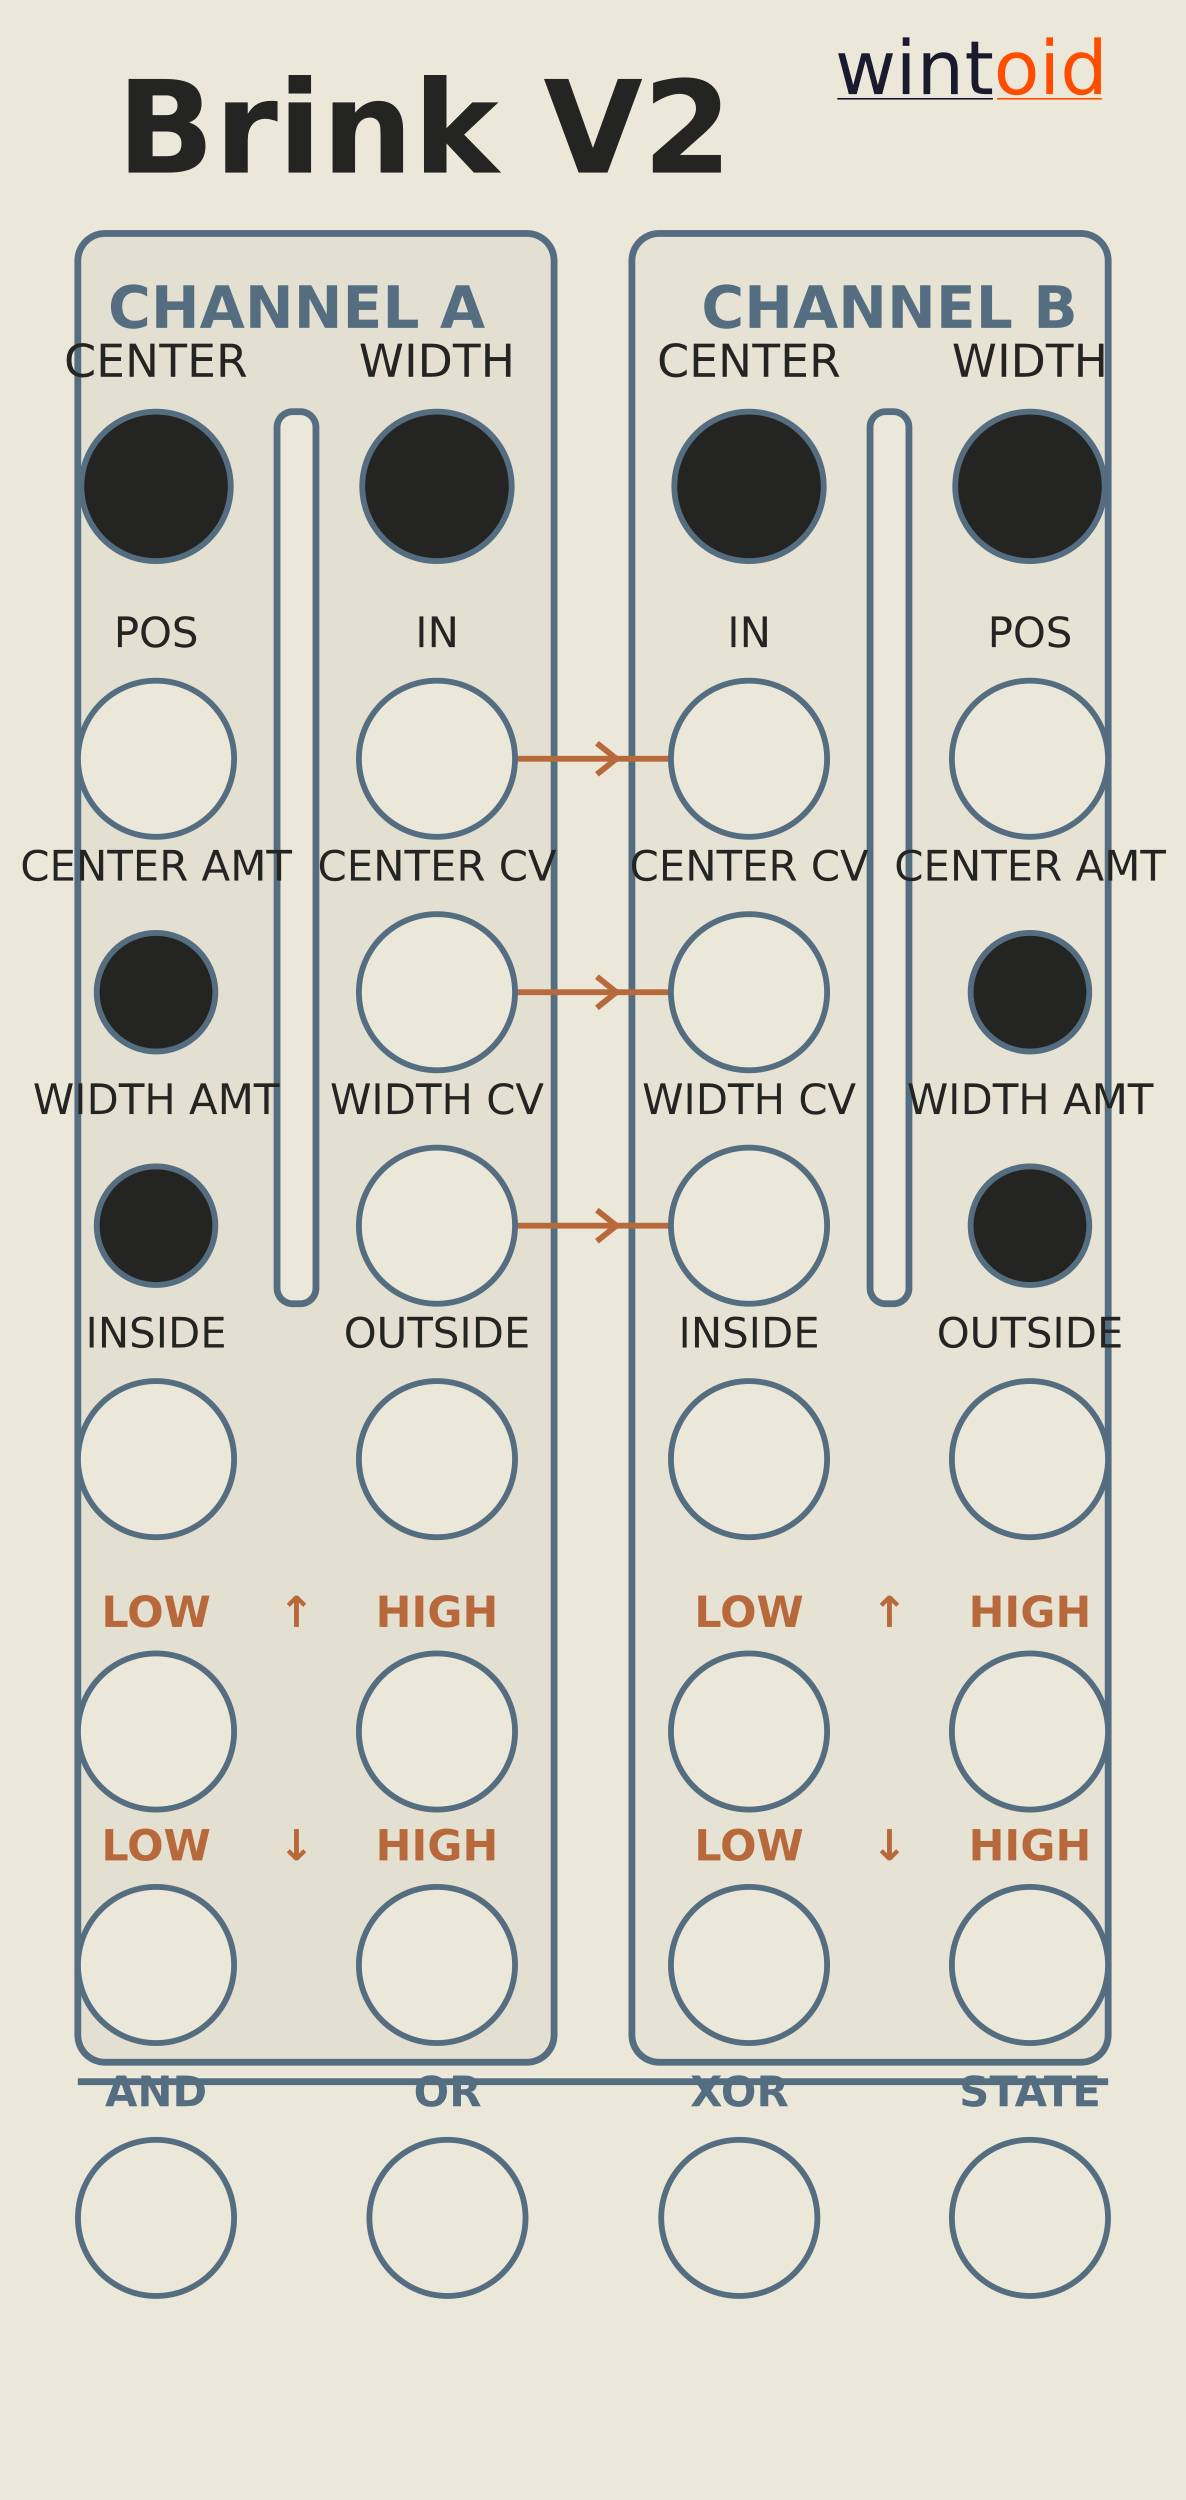
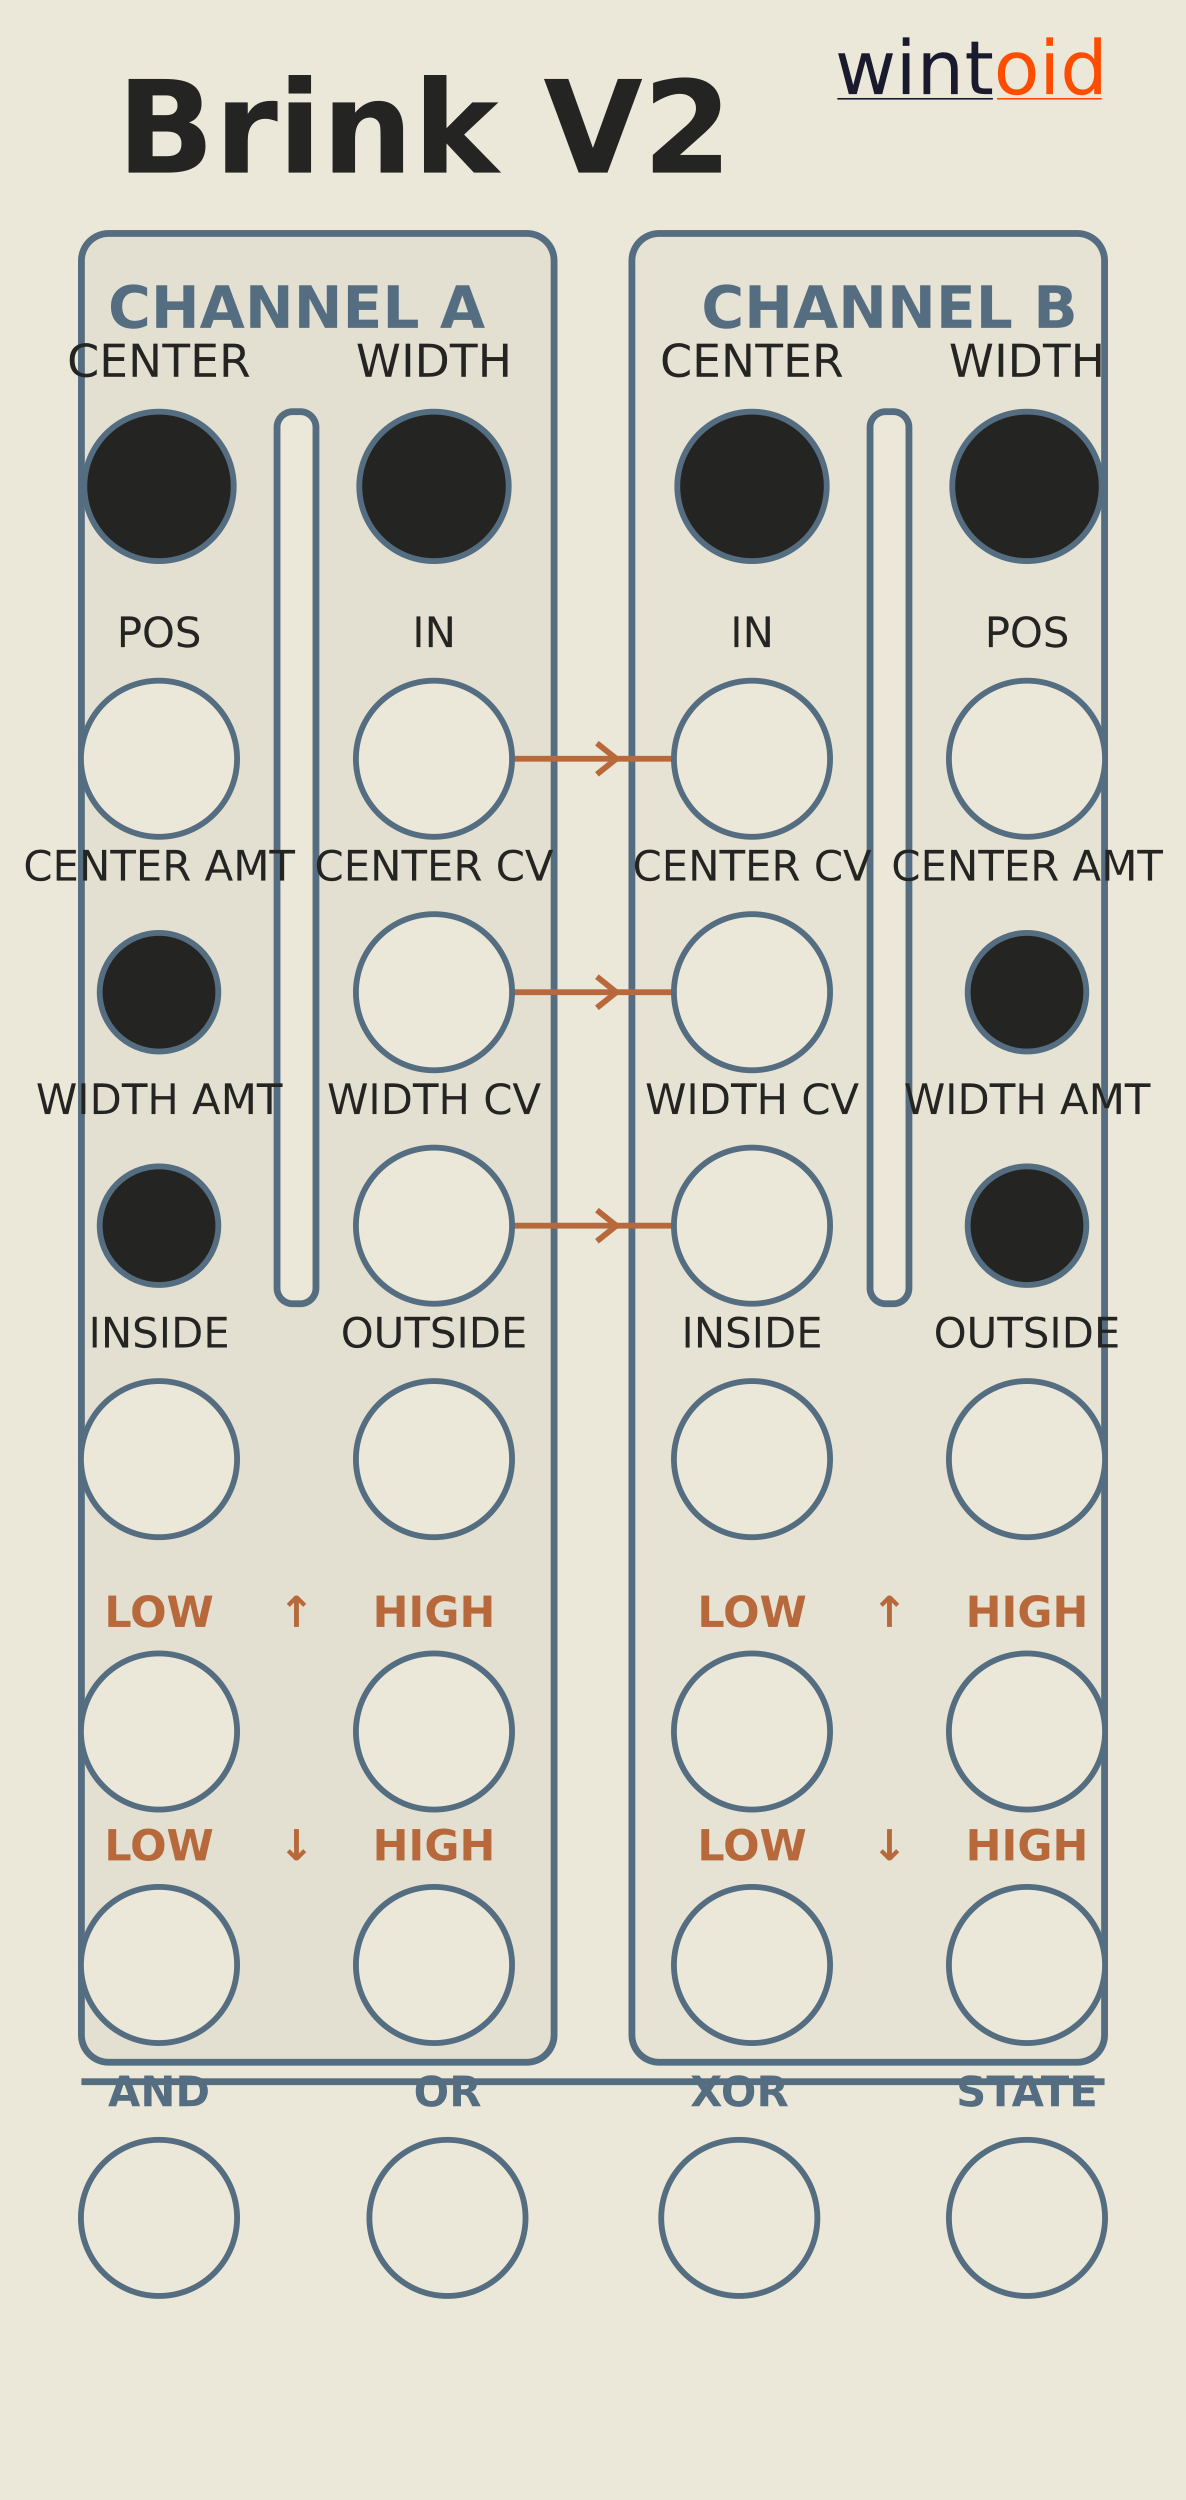
<svg xmlns="http://www.w3.org/2000/svg" width="60.96mm" height="128.5mm" viewBox="0 0 60.96 128.5">
  <rect x="0" y="0" width="60.96" height="128.5" fill="#ece8d9" stroke="#ece8d9" stroke-width="0" />
  <g id="wintoid-logo" transform="translate(42.91875 0.6375) scale(0.06)">
    <g id="wint-glyphs" fill="#1a1a2e">
      <path data-glyph="w" data-glyph-index="90" data-bbox="2.6875,-35,49.6562,0" transform="translate(0 70)" fill="#1a1a2e" d="M 2.688 -35 L 8.438 -35 L 15.625 -7.688 L 22.781 -35 L 29.562 -35 L 36.75 -7.688 L 43.906 -35 L 49.656 -35 L 40.5 0 L 33.719 0 L 26.188 -28.688 L 18.625 0 L 11.844 0 Z" />
      <path data-glyph="i" data-glyph-index="76" data-bbox="6.0312,-48.625,11.7812,0" transform="translate(52 70)" fill="#1a1a2e" d="M 6.031 -35 L 11.781 -35 L 11.781 0 L 6.031 0 Z M 6.031 -48.625 L 11.781 -48.625 L 11.781 -41.344 L 6.031 -41.344 Z" />
      <path data-glyph="n" data-glyph-index="81" data-bbox="5.8125,-35.8438,35.125,0" transform="translate(70 70)" fill="#1a1a2e" d="M 35.125 -21.125 L 35.125 0 L 29.375 0 L 29.375 -20.938 Q 29.375 -25.906 27.438 -28.375 Q 25.5 -30.844 21.625 -30.844 Q 16.969 -30.844 14.281 -27.875 Q 11.594 -24.906 11.594 -19.781 L 11.594 0 L 5.812 0 L 5.812 -35 L 11.594 -35 L 11.594 -29.562 Q 13.656 -32.719 16.453 -34.281 Q 19.25 -35.844 22.906 -35.844 Q 28.938 -35.844 32.031 -32.109 Q 35.125 -28.375 35.125 -21.125 Z" />
      <path data-glyph="t" data-glyph-index="87" data-bbox="1.7188,-44.9375,23.5625,0" transform="translate(111 70)" fill="#1a1a2e" d="M 11.719 -44.938 L 11.719 -35 L 23.562 -35 L 23.562 -30.531 L 11.719 -30.531 L 11.719 -11.531 Q 11.719 -7.25 12.891 -6.031 Q 14.062 -4.812 17.656 -4.812 L 23.562 -4.812 L 23.562 0 L 17.656 0 Q 11 0 8.469 -2.484 Q 5.938 -4.969 5.938 -11.531 L 5.938 -30.531 L 1.719 -30.531 L 1.719 -35 L 5.938 -35 L 5.938 -44.938 Z" />
    </g>
    <line id="wint-underline" x1="2.688" y1="74" x2="134.562" y2="74" stroke="#1a1a2e" stroke-width="1.4" stroke-linecap="square" />
    <g id="oid-glyphs" fill="#ff4d00">
      <path data-glyph="o" data-glyph-index="82" data-bbox="3.5312,-35.8438,35.6562,0.9062" transform="translate(136 70)" fill="#ff4d00" d="M 19.594 -30.969 Q 14.969 -30.969 12.281 -27.359 Q 9.594 -23.75 9.594 -17.469 Q 9.594 -11.188 12.266 -7.578 Q 14.938 -3.969 19.594 -3.969 Q 24.188 -3.969 26.875 -7.594 Q 29.562 -11.219 29.562 -17.469 Q 29.562 -23.688 26.875 -27.328 Q 24.188 -30.969 19.594 -30.969 Z M 19.594 -35.844 Q 27.094 -35.844 31.375 -30.969 Q 35.656 -26.094 35.656 -17.469 Q 35.656 -8.875 31.375 -3.984 Q 27.094 0.906 19.594 0.906 Q 12.062 0.906 7.797 -3.984 Q 3.531 -8.875 3.531 -17.469 Q 3.531 -26.094 7.797 -30.969 Q 12.062 -35.844 19.594 -35.844 Z" />
      <path data-glyph="i" data-glyph-index="76" data-bbox="6.0312,-48.625,11.7812,0" transform="translate(175 70)" fill="#ff4d00" d="M 6.031 -35 L 11.781 -35 L 11.781 0 L 6.031 0 Z M 6.031 -48.625 L 11.781 -48.625 L 11.781 -41.344 L 6.031 -41.344 Z" />
      <path data-glyph="d" data-glyph-index="71" data-bbox="3.5312,-48.625,34.8125,0.9062" transform="translate(193 70)" fill="#ff4d00" d="M 29.062 -29.688 L 29.062 -48.625 L 34.812 -48.625 L 34.812 0 L 29.062 0 L 29.062 -5.25 Q 27.25 -2.125 24.484 -0.609 Q 21.719 0.906 17.844 0.906 Q 11.5 0.906 7.516 -4.156 Q 3.531 -9.219 3.531 -17.469 Q 3.531 -25.719 7.516 -30.781 Q 11.5 -35.844 17.844 -35.844 Q 21.719 -35.844 24.484 -34.328 Q 27.25 -32.812 29.062 -29.688 Z M 9.469 -17.469 Q 9.469 -11.125 12.078 -7.516 Q 14.688 -3.906 19.25 -3.906 Q 23.812 -3.906 26.438 -7.516 Q 29.062 -11.125 29.062 -17.469 Q 29.062 -23.812 26.438 -27.422 Q 23.812 -31.031 19.25 -31.031 Q 14.688 -31.031 12.078 -27.422 Q 9.469 -23.812 9.469 -17.469 Z" />
    </g>
    <line id="oid-underline" x1="139.531" y1="74" x2="227.812" y2="74" stroke="#ff4d00" stroke-width="1.4" stroke-linecap="square" />
  </g>
  <text x="6" y="7" text-anchor="start" textLength="32.736" lengthAdjust="spacingAndGlyphs" dominant-baseline="middle" font-family="DejaVu Sans" font-size="6.6" font-weight="700" fill="#242522">Brink V2</text>
-   <rect id="channel-a-section" x="4" y="12" width="24.48" height="94" fill="#e3e0d1" stroke="#556d80" stroke-width="0.35" rx="1.4" />
-   <rect id="channel-b-section" x="32.48" y="12" width="24.48" height="94" fill="#e7e3d4" stroke="#556d80" stroke-width="0.35" rx="1.4" />
-   <line id="logic-divider" x1="4" y1="107" x2="56.96" y2="107" stroke="#556d80" stroke-width="0.35" />
+   <rect id="channel-a-section" x="4.185" y="12" width="24.295" height="94" fill="#e3e0d1" stroke="#556d80" stroke-width="0.35" rx="1.4" />
+   <rect id="channel-b-section" x="32.48" y="12" width="24.295" height="94" fill="#e7e3d4" stroke="#556d80" stroke-width="0.35" rx="1.4" />
+   <line id="logic-divider" x1="4.185" y1="107" x2="56.775" y2="107" stroke="#556d80" stroke-width="0.35" />
  <rect id="a-position-rail" x="14.24" y="21.16" width="2" height="45.853" fill="#ece8d9" stroke="#556d80" stroke-width="0.35" rx="0.8" />
  <rect id="b-position-rail" x="44.72" y="21.16" width="2" height="45.853" fill="#ece8d9" stroke="#556d80" stroke-width="0.35" rx="0.8" />
  <text x="15.24" y="16" text-anchor="middle" textLength="16.74" lengthAdjust="spacingAndGlyphs" dominant-baseline="middle" font-family="DejaVu Sans" font-size="3" font-weight="700" fill="#556d80">CHANNEL A</text>
  <text x="45.72" y="16" text-anchor="middle" textLength="16.74" lengthAdjust="spacingAndGlyphs" dominant-baseline="middle" font-family="DejaVu Sans" font-size="3" font-weight="700" fill="#556d80">CHANNEL B</text>
-   <line id="normalisation-39" x1="24.46" y1="39" x2="36.5" y2="39" stroke="#b7693c" stroke-width="0.3" />
+   <line id="normalisation-39" x1="24.307" y1="39" x2="36.653" y2="39" stroke="#b7693c" stroke-width="0.3" />
  <line id="normalisation-arrow-top-39" x1="30.68" y1="38.2" x2="31.68" y2="39" stroke="#b7693c" stroke-width="0.3" />
  <line id="normalisation-arrow-bottom-39" x1="30.68" y1="39.8" x2="31.68" y2="39" stroke="#b7693c" stroke-width="0.3" />
-   <line id="normalisation-51" x1="24.46" y1="51" x2="36.5" y2="51" stroke="#b7693c" stroke-width="0.3" />
+   <line id="normalisation-51" x1="24.307" y1="51" x2="36.653" y2="51" stroke="#b7693c" stroke-width="0.3" />
  <line id="normalisation-arrow-top-51" x1="30.68" y1="50.2" x2="31.68" y2="51" stroke="#b7693c" stroke-width="0.3" />
  <line id="normalisation-arrow-bottom-51" x1="30.68" y1="51.8" x2="31.68" y2="51" stroke="#b7693c" stroke-width="0.3" />
-   <line id="normalisation-63" x1="24.46" y1="63" x2="36.5" y2="63" stroke="#b7693c" stroke-width="0.3" />
+   <line id="normalisation-63" x1="24.307" y1="63" x2="36.653" y2="63" stroke="#b7693c" stroke-width="0.3" />
  <line id="normalisation-arrow-top-63" x1="30.68" y1="62.2" x2="31.68" y2="63" stroke="#b7693c" stroke-width="0.3" />
  <line id="normalisation-arrow-bottom-63" x1="30.68" y1="63.8" x2="31.68" y2="63" stroke="#b7693c" stroke-width="0.3" />
-   <text x="8.02" y="18.7" text-anchor="middle" textLength="8.742" lengthAdjust="spacingAndGlyphs" dominant-baseline="middle" font-family="DejaVu Sans" font-size="2.35" font-weight="400" fill="#242522">CENTER</text>
-   <text x="22.46" y="18.7" text-anchor="middle" textLength="7.285" lengthAdjust="spacingAndGlyphs" dominant-baseline="middle" font-family="DejaVu Sans" font-size="2.35" font-weight="400" fill="#242522">WIDTH</text>
-   <text x="22.46" y="32.65" text-anchor="middle" textLength="2.666" lengthAdjust="spacingAndGlyphs" dominant-baseline="middle" font-family="DejaVu Sans" font-size="2.15" font-weight="400" fill="#242522">IN</text>
-   <text x="8.02" y="32.65" text-anchor="middle" textLength="3.999" lengthAdjust="spacingAndGlyphs" dominant-baseline="middle" font-family="DejaVu Sans" font-size="2.15" font-weight="400" fill="#242522">POS</text>
-   <text x="22.46" y="44.65" text-anchor="middle" textLength="11.997" lengthAdjust="spacingAndGlyphs" dominant-baseline="middle" font-family="DejaVu Sans" font-size="2.15" font-weight="400" fill="#242522">CENTER CV</text>
-   <text x="8.02" y="44.65" text-anchor="middle" textLength="13.33" lengthAdjust="spacingAndGlyphs" dominant-baseline="middle" font-family="DejaVu Sans" font-size="2.15" font-weight="400" fill="#242522">CENTER AMT</text>
-   <text x="22.46" y="56.65" text-anchor="middle" textLength="10.664" lengthAdjust="spacingAndGlyphs" dominant-baseline="middle" font-family="DejaVu Sans" font-size="2.15" font-weight="400" fill="#242522">WIDTH CV</text>
-   <text x="8.02" y="56.65" text-anchor="middle" textLength="11.997" lengthAdjust="spacingAndGlyphs" dominant-baseline="middle" font-family="DejaVu Sans" font-size="2.15" font-weight="400" fill="#242522">WIDTH AMT</text>
-   <text x="8.02" y="68.65" text-anchor="middle" textLength="7.998" lengthAdjust="spacingAndGlyphs" dominant-baseline="middle" font-family="DejaVu Sans" font-size="2.15" font-weight="400" fill="#242522">INSIDE</text>
-   <text x="22.46" y="68.65" text-anchor="middle" textLength="9.331" lengthAdjust="spacingAndGlyphs" dominant-baseline="middle" font-family="DejaVu Sans" font-size="2.15" font-weight="400" fill="#242522">OUTSIDE</text>
-   <text x="8.02" y="83" text-anchor="middle" textLength="4.092" lengthAdjust="spacingAndGlyphs" dominant-baseline="middle" font-family="DejaVu Sans" font-size="2.2" font-weight="700" fill="#b7693c">LOW</text>
-   <text x="22.46" y="83" text-anchor="middle" textLength="5.456" lengthAdjust="spacingAndGlyphs" dominant-baseline="middle" font-family="DejaVu Sans" font-size="2.2" font-weight="700" fill="#b7693c">HIGH</text>
-   <text x="8.02" y="95" text-anchor="middle" textLength="4.092" lengthAdjust="spacingAndGlyphs" dominant-baseline="middle" font-family="DejaVu Sans" font-size="2.2" font-weight="700" fill="#b7693c">LOW</text>
-   <text x="22.46" y="95" text-anchor="middle" textLength="5.456" lengthAdjust="spacingAndGlyphs" dominant-baseline="middle" font-family="DejaVu Sans" font-size="2.2" font-weight="700" fill="#b7693c">HIGH</text>
+   <text x="8.173" y="18.7" text-anchor="middle" textLength="8.742" lengthAdjust="spacingAndGlyphs" dominant-baseline="middle" font-family="DejaVu Sans" font-size="2.35" font-weight="400" fill="#242522">CENTER</text>
+   <text x="22.307" y="18.7" text-anchor="middle" textLength="7.285" lengthAdjust="spacingAndGlyphs" dominant-baseline="middle" font-family="DejaVu Sans" font-size="2.35" font-weight="400" fill="#242522">WIDTH</text>
+   <text x="22.307" y="32.65" text-anchor="middle" textLength="2.666" lengthAdjust="spacingAndGlyphs" dominant-baseline="middle" font-family="DejaVu Sans" font-size="2.15" font-weight="400" fill="#242522">IN</text>
+   <text x="8.173" y="32.65" text-anchor="middle" textLength="3.999" lengthAdjust="spacingAndGlyphs" dominant-baseline="middle" font-family="DejaVu Sans" font-size="2.15" font-weight="400" fill="#242522">POS</text>
+   <text x="22.307" y="44.65" text-anchor="middle" textLength="11.997" lengthAdjust="spacingAndGlyphs" dominant-baseline="middle" font-family="DejaVu Sans" font-size="2.15" font-weight="400" fill="#242522">CENTER CV</text>
+   <text x="8.173" y="44.65" text-anchor="middle" textLength="13.33" lengthAdjust="spacingAndGlyphs" dominant-baseline="middle" font-family="DejaVu Sans" font-size="2.15" font-weight="400" fill="#242522">CENTER AMT</text>
+   <text x="22.307" y="56.65" text-anchor="middle" textLength="10.664" lengthAdjust="spacingAndGlyphs" dominant-baseline="middle" font-family="DejaVu Sans" font-size="2.15" font-weight="400" fill="#242522">WIDTH CV</text>
+   <text x="8.173" y="56.65" text-anchor="middle" textLength="11.997" lengthAdjust="spacingAndGlyphs" dominant-baseline="middle" font-family="DejaVu Sans" font-size="2.15" font-weight="400" fill="#242522">WIDTH AMT</text>
+   <text x="8.173" y="68.65" text-anchor="middle" textLength="7.998" lengthAdjust="spacingAndGlyphs" dominant-baseline="middle" font-family="DejaVu Sans" font-size="2.15" font-weight="400" fill="#242522">INSIDE</text>
+   <text x="22.307" y="68.65" text-anchor="middle" textLength="9.331" lengthAdjust="spacingAndGlyphs" dominant-baseline="middle" font-family="DejaVu Sans" font-size="2.15" font-weight="400" fill="#242522">OUTSIDE</text>
+   <text x="8.173" y="83" text-anchor="middle" textLength="4.092" lengthAdjust="spacingAndGlyphs" dominant-baseline="middle" font-family="DejaVu Sans" font-size="2.2" font-weight="700" fill="#b7693c">LOW</text>
+   <text x="22.307" y="83" text-anchor="middle" textLength="5.456" lengthAdjust="spacingAndGlyphs" dominant-baseline="middle" font-family="DejaVu Sans" font-size="2.2" font-weight="700" fill="#b7693c">HIGH</text>
+   <text x="8.173" y="95" text-anchor="middle" textLength="4.092" lengthAdjust="spacingAndGlyphs" dominant-baseline="middle" font-family="DejaVu Sans" font-size="2.2" font-weight="700" fill="#b7693c">LOW</text>
+   <text x="22.307" y="95" text-anchor="middle" textLength="5.456" lengthAdjust="spacingAndGlyphs" dominant-baseline="middle" font-family="DejaVu Sans" font-size="2.2" font-weight="700" fill="#b7693c">HIGH</text>
  <text x="15.24" y="83" text-anchor="middle" textLength="1.54" lengthAdjust="spacingAndGlyphs" dominant-baseline="middle" font-family="DejaVu Sans" font-size="2.2" font-weight="700" fill="#b7693c">↑</text>
  <text x="15.24" y="95" text-anchor="middle" textLength="1.54" lengthAdjust="spacingAndGlyphs" dominant-baseline="middle" font-family="DejaVu Sans" font-size="2.2" font-weight="700" fill="#b7693c">↓</text>
-   <text x="38.5" y="18.7" text-anchor="middle" textLength="8.742" lengthAdjust="spacingAndGlyphs" dominant-baseline="middle" font-family="DejaVu Sans" font-size="2.35" font-weight="400" fill="#242522">CENTER</text>
-   <text x="52.94" y="18.7" text-anchor="middle" textLength="7.285" lengthAdjust="spacingAndGlyphs" dominant-baseline="middle" font-family="DejaVu Sans" font-size="2.35" font-weight="400" fill="#242522">WIDTH</text>
-   <text x="38.5" y="32.65" text-anchor="middle" textLength="2.666" lengthAdjust="spacingAndGlyphs" dominant-baseline="middle" font-family="DejaVu Sans" font-size="2.15" font-weight="400" fill="#242522">IN</text>
-   <text x="52.94" y="32.65" text-anchor="middle" textLength="3.999" lengthAdjust="spacingAndGlyphs" dominant-baseline="middle" font-family="DejaVu Sans" font-size="2.15" font-weight="400" fill="#242522">POS</text>
-   <text x="38.5" y="44.65" text-anchor="middle" textLength="11.997" lengthAdjust="spacingAndGlyphs" dominant-baseline="middle" font-family="DejaVu Sans" font-size="2.15" font-weight="400" fill="#242522">CENTER CV</text>
-   <text x="52.94" y="44.65" text-anchor="middle" textLength="13.33" lengthAdjust="spacingAndGlyphs" dominant-baseline="middle" font-family="DejaVu Sans" font-size="2.15" font-weight="400" fill="#242522">CENTER AMT</text>
-   <text x="38.5" y="56.65" text-anchor="middle" textLength="10.664" lengthAdjust="spacingAndGlyphs" dominant-baseline="middle" font-family="DejaVu Sans" font-size="2.15" font-weight="400" fill="#242522">WIDTH CV</text>
-   <text x="52.94" y="56.65" text-anchor="middle" textLength="11.997" lengthAdjust="spacingAndGlyphs" dominant-baseline="middle" font-family="DejaVu Sans" font-size="2.15" font-weight="400" fill="#242522">WIDTH AMT</text>
-   <text x="38.5" y="68.65" text-anchor="middle" textLength="7.998" lengthAdjust="spacingAndGlyphs" dominant-baseline="middle" font-family="DejaVu Sans" font-size="2.15" font-weight="400" fill="#242522">INSIDE</text>
-   <text x="52.94" y="68.65" text-anchor="middle" textLength="9.331" lengthAdjust="spacingAndGlyphs" dominant-baseline="middle" font-family="DejaVu Sans" font-size="2.15" font-weight="400" fill="#242522">OUTSIDE</text>
-   <text x="38.5" y="83" text-anchor="middle" textLength="4.092" lengthAdjust="spacingAndGlyphs" dominant-baseline="middle" font-family="DejaVu Sans" font-size="2.2" font-weight="700" fill="#b7693c">LOW</text>
-   <text x="52.94" y="83" text-anchor="middle" textLength="5.456" lengthAdjust="spacingAndGlyphs" dominant-baseline="middle" font-family="DejaVu Sans" font-size="2.2" font-weight="700" fill="#b7693c">HIGH</text>
-   <text x="38.5" y="95" text-anchor="middle" textLength="4.092" lengthAdjust="spacingAndGlyphs" dominant-baseline="middle" font-family="DejaVu Sans" font-size="2.2" font-weight="700" fill="#b7693c">LOW</text>
-   <text x="52.94" y="95" text-anchor="middle" textLength="5.456" lengthAdjust="spacingAndGlyphs" dominant-baseline="middle" font-family="DejaVu Sans" font-size="2.2" font-weight="700" fill="#b7693c">HIGH</text>
+   <text x="38.653" y="18.7" text-anchor="middle" textLength="8.742" lengthAdjust="spacingAndGlyphs" dominant-baseline="middle" font-family="DejaVu Sans" font-size="2.35" font-weight="400" fill="#242522">CENTER</text>
+   <text x="52.787" y="18.7" text-anchor="middle" textLength="7.285" lengthAdjust="spacingAndGlyphs" dominant-baseline="middle" font-family="DejaVu Sans" font-size="2.35" font-weight="400" fill="#242522">WIDTH</text>
+   <text x="38.653" y="32.65" text-anchor="middle" textLength="2.666" lengthAdjust="spacingAndGlyphs" dominant-baseline="middle" font-family="DejaVu Sans" font-size="2.15" font-weight="400" fill="#242522">IN</text>
+   <text x="52.787" y="32.65" text-anchor="middle" textLength="3.999" lengthAdjust="spacingAndGlyphs" dominant-baseline="middle" font-family="DejaVu Sans" font-size="2.15" font-weight="400" fill="#242522">POS</text>
+   <text x="38.653" y="44.65" text-anchor="middle" textLength="11.997" lengthAdjust="spacingAndGlyphs" dominant-baseline="middle" font-family="DejaVu Sans" font-size="2.15" font-weight="400" fill="#242522">CENTER CV</text>
+   <text x="52.787" y="44.65" text-anchor="middle" textLength="13.33" lengthAdjust="spacingAndGlyphs" dominant-baseline="middle" font-family="DejaVu Sans" font-size="2.15" font-weight="400" fill="#242522">CENTER AMT</text>
+   <text x="38.653" y="56.65" text-anchor="middle" textLength="10.664" lengthAdjust="spacingAndGlyphs" dominant-baseline="middle" font-family="DejaVu Sans" font-size="2.15" font-weight="400" fill="#242522">WIDTH CV</text>
+   <text x="52.787" y="56.65" text-anchor="middle" textLength="11.997" lengthAdjust="spacingAndGlyphs" dominant-baseline="middle" font-family="DejaVu Sans" font-size="2.15" font-weight="400" fill="#242522">WIDTH AMT</text>
+   <text x="38.653" y="68.65" text-anchor="middle" textLength="7.998" lengthAdjust="spacingAndGlyphs" dominant-baseline="middle" font-family="DejaVu Sans" font-size="2.15" font-weight="400" fill="#242522">INSIDE</text>
+   <text x="52.787" y="68.65" text-anchor="middle" textLength="9.331" lengthAdjust="spacingAndGlyphs" dominant-baseline="middle" font-family="DejaVu Sans" font-size="2.15" font-weight="400" fill="#242522">OUTSIDE</text>
+   <text x="38.653" y="83" text-anchor="middle" textLength="4.092" lengthAdjust="spacingAndGlyphs" dominant-baseline="middle" font-family="DejaVu Sans" font-size="2.2" font-weight="700" fill="#b7693c">LOW</text>
+   <text x="52.787" y="83" text-anchor="middle" textLength="5.456" lengthAdjust="spacingAndGlyphs" dominant-baseline="middle" font-family="DejaVu Sans" font-size="2.2" font-weight="700" fill="#b7693c">HIGH</text>
+   <text x="38.653" y="95" text-anchor="middle" textLength="4.092" lengthAdjust="spacingAndGlyphs" dominant-baseline="middle" font-family="DejaVu Sans" font-size="2.2" font-weight="700" fill="#b7693c">LOW</text>
+   <text x="52.787" y="95" text-anchor="middle" textLength="5.456" lengthAdjust="spacingAndGlyphs" dominant-baseline="middle" font-family="DejaVu Sans" font-size="2.2" font-weight="700" fill="#b7693c">HIGH</text>
  <text x="45.72" y="83" text-anchor="middle" textLength="1.54" lengthAdjust="spacingAndGlyphs" dominant-baseline="middle" font-family="DejaVu Sans" font-size="2.2" font-weight="700" fill="#b7693c">↑</text>
  <text x="45.72" y="95" text-anchor="middle" textLength="1.54" lengthAdjust="spacingAndGlyphs" dominant-baseline="middle" font-family="DejaVu Sans" font-size="2.2" font-weight="700" fill="#b7693c">↓</text>
-   <circle cx="8.02" cy="25" r="3.84" fill="#242522" stroke="#556d80" stroke-width="0.3" />
-   <circle cx="22.46" cy="25" r="3.84" fill="#242522" stroke="#556d80" stroke-width="0.3" />
-   <circle cx="8.02" cy="51" r="3.048" fill="#242522" stroke="#556d80" stroke-width="0.3" />
-   <circle cx="8.02" cy="63" r="3.048" fill="#242522" stroke="#556d80" stroke-width="0.3" />
-   <circle cx="38.5" cy="25" r="3.84" fill="#242522" stroke="#556d80" stroke-width="0.3" />
-   <circle cx="52.94" cy="25" r="3.84" fill="#242522" stroke="#556d80" stroke-width="0.3" />
-   <circle cx="52.94" cy="51" r="3.048" fill="#242522" stroke="#556d80" stroke-width="0.3" />
-   <circle cx="52.94" cy="63" r="3.048" fill="#242522" stroke="#556d80" stroke-width="0.3" />
-   <circle cx="22.46" cy="39" r="4.013" fill="#ece8d9" stroke="#556d80" stroke-width="0.3" />
-   <circle cx="22.46" cy="51" r="4.013" fill="#ece8d9" stroke="#556d80" stroke-width="0.3" />
-   <circle cx="22.46" cy="63" r="4.013" fill="#ece8d9" stroke="#556d80" stroke-width="0.3" />
-   <circle cx="38.5" cy="39" r="4.013" fill="#ece8d9" stroke="#556d80" stroke-width="0.3" />
-   <circle cx="38.5" cy="51" r="4.013" fill="#ece8d9" stroke="#556d80" stroke-width="0.3" />
-   <circle cx="38.5" cy="63" r="4.013" fill="#ece8d9" stroke="#556d80" stroke-width="0.3" />
-   <circle cx="8.02" cy="75" r="4.013" fill="#ece8d9" stroke="#556d80" stroke-width="0.3" />
-   <circle cx="22.46" cy="75" r="4.013" fill="#ece8d9" stroke="#556d80" stroke-width="0.3" />
-   <circle cx="8.02" cy="39" r="4.013" fill="#ece8d9" stroke="#556d80" stroke-width="0.3" />
-   <circle cx="8.02" cy="89" r="4.013" fill="#ece8d9" stroke="#556d80" stroke-width="0.3" />
-   <circle cx="22.46" cy="89" r="4.013" fill="#ece8d9" stroke="#556d80" stroke-width="0.3" />
-   <circle cx="8.02" cy="101" r="4.013" fill="#ece8d9" stroke="#556d80" stroke-width="0.3" />
-   <circle cx="22.46" cy="101" r="4.013" fill="#ece8d9" stroke="#556d80" stroke-width="0.3" />
-   <circle cx="38.5" cy="75" r="4.013" fill="#ece8d9" stroke="#556d80" stroke-width="0.3" />
-   <circle cx="52.94" cy="75" r="4.013" fill="#ece8d9" stroke="#556d80" stroke-width="0.3" />
-   <circle cx="52.94" cy="39" r="4.013" fill="#ece8d9" stroke="#556d80" stroke-width="0.3" />
-   <circle cx="38.5" cy="89" r="4.013" fill="#ece8d9" stroke="#556d80" stroke-width="0.3" />
-   <circle cx="52.94" cy="89" r="4.013" fill="#ece8d9" stroke="#556d80" stroke-width="0.3" />
-   <circle cx="38.5" cy="101" r="4.013" fill="#ece8d9" stroke="#556d80" stroke-width="0.3" />
-   <circle cx="52.94" cy="101" r="4.013" fill="#ece8d9" stroke="#556d80" stroke-width="0.3" />
-   <circle cx="8.02" cy="114" r="4.013" fill="#ece8d9" stroke="#556d80" stroke-width="0.3" />
+   <circle cx="8.173" cy="25" r="3.84" fill="#242522" stroke="#556d80" stroke-width="0.3" />
+   <circle cx="22.307" cy="25" r="3.84" fill="#242522" stroke="#556d80" stroke-width="0.3" />
+   <circle cx="8.173" cy="51" r="3.048" fill="#242522" stroke="#556d80" stroke-width="0.3" />
+   <circle cx="8.173" cy="63" r="3.048" fill="#242522" stroke="#556d80" stroke-width="0.3" />
+   <circle cx="38.653" cy="25" r="3.84" fill="#242522" stroke="#556d80" stroke-width="0.3" />
+   <circle cx="52.787" cy="25" r="3.84" fill="#242522" stroke="#556d80" stroke-width="0.3" />
+   <circle cx="52.787" cy="51" r="3.048" fill="#242522" stroke="#556d80" stroke-width="0.3" />
+   <circle cx="52.787" cy="63" r="3.048" fill="#242522" stroke="#556d80" stroke-width="0.3" />
+   <circle cx="22.307" cy="39" r="4.013" fill="#ece8d9" stroke="#556d80" stroke-width="0.3" />
+   <circle cx="22.307" cy="51" r="4.013" fill="#ece8d9" stroke="#556d80" stroke-width="0.3" />
+   <circle cx="22.307" cy="63" r="4.013" fill="#ece8d9" stroke="#556d80" stroke-width="0.3" />
+   <circle cx="38.653" cy="39" r="4.013" fill="#ece8d9" stroke="#556d80" stroke-width="0.3" />
+   <circle cx="38.653" cy="51" r="4.013" fill="#ece8d9" stroke="#556d80" stroke-width="0.3" />
+   <circle cx="38.653" cy="63" r="4.013" fill="#ece8d9" stroke="#556d80" stroke-width="0.3" />
+   <circle cx="8.173" cy="75" r="4.013" fill="#ece8d9" stroke="#556d80" stroke-width="0.3" />
+   <circle cx="22.307" cy="75" r="4.013" fill="#ece8d9" stroke="#556d80" stroke-width="0.3" />
+   <circle cx="8.173" cy="39" r="4.013" fill="#ece8d9" stroke="#556d80" stroke-width="0.3" />
+   <circle cx="8.173" cy="89" r="4.013" fill="#ece8d9" stroke="#556d80" stroke-width="0.3" />
+   <circle cx="22.307" cy="89" r="4.013" fill="#ece8d9" stroke="#556d80" stroke-width="0.3" />
+   <circle cx="8.173" cy="101" r="4.013" fill="#ece8d9" stroke="#556d80" stroke-width="0.3" />
+   <circle cx="22.307" cy="101" r="4.013" fill="#ece8d9" stroke="#556d80" stroke-width="0.3" />
+   <circle cx="38.653" cy="75" r="4.013" fill="#ece8d9" stroke="#556d80" stroke-width="0.3" />
+   <circle cx="52.787" cy="75" r="4.013" fill="#ece8d9" stroke="#556d80" stroke-width="0.3" />
+   <circle cx="52.787" cy="39" r="4.013" fill="#ece8d9" stroke="#556d80" stroke-width="0.3" />
+   <circle cx="38.653" cy="89" r="4.013" fill="#ece8d9" stroke="#556d80" stroke-width="0.3" />
+   <circle cx="52.787" cy="89" r="4.013" fill="#ece8d9" stroke="#556d80" stroke-width="0.3" />
+   <circle cx="38.653" cy="101" r="4.013" fill="#ece8d9" stroke="#556d80" stroke-width="0.3" />
+   <circle cx="52.787" cy="101" r="4.013" fill="#ece8d9" stroke="#556d80" stroke-width="0.3" />
+   <circle cx="8.173" cy="114" r="4.013" fill="#ece8d9" stroke="#556d80" stroke-width="0.3" />
  <circle cx="23" cy="114" r="4.013" fill="#ece8d9" stroke="#556d80" stroke-width="0.3" />
  <circle cx="38" cy="114" r="4.013" fill="#ece8d9" stroke="#556d80" stroke-width="0.3" />
-   <circle cx="52.94" cy="114" r="4.013" fill="#ece8d9" stroke="#556d80" stroke-width="0.3" />
-   <text x="8.02" y="107.65" text-anchor="middle" textLength="3.999" lengthAdjust="spacingAndGlyphs" dominant-baseline="middle" font-family="DejaVu Sans" font-size="2.15" font-weight="700" fill="#556d80">AND</text>
+   <circle cx="52.787" cy="114" r="4.013" fill="#ece8d9" stroke="#556d80" stroke-width="0.3" />
+   <text x="8.173" y="107.65" text-anchor="middle" textLength="3.999" lengthAdjust="spacingAndGlyphs" dominant-baseline="middle" font-family="DejaVu Sans" font-size="2.15" font-weight="700" fill="#556d80">AND</text>
  <text x="23" y="107.65" text-anchor="middle" textLength="2.666" lengthAdjust="spacingAndGlyphs" dominant-baseline="middle" font-family="DejaVu Sans" font-size="2.15" font-weight="700" fill="#556d80">OR</text>
  <text x="38" y="107.65" text-anchor="middle" textLength="3.999" lengthAdjust="spacingAndGlyphs" dominant-baseline="middle" font-family="DejaVu Sans" font-size="2.15" font-weight="700" fill="#556d80">XOR</text>
-   <text x="52.94" y="107.65" text-anchor="middle" textLength="6.665" lengthAdjust="spacingAndGlyphs" dominant-baseline="middle" font-family="DejaVu Sans" font-size="2.15" font-weight="700" fill="#556d80">STATE</text>
+   <text x="52.787" y="107.65" text-anchor="middle" textLength="6.665" lengthAdjust="spacingAndGlyphs" dominant-baseline="middle" font-family="DejaVu Sans" font-size="2.15" font-weight="700" fill="#556d80">STATE</text>
</svg>
